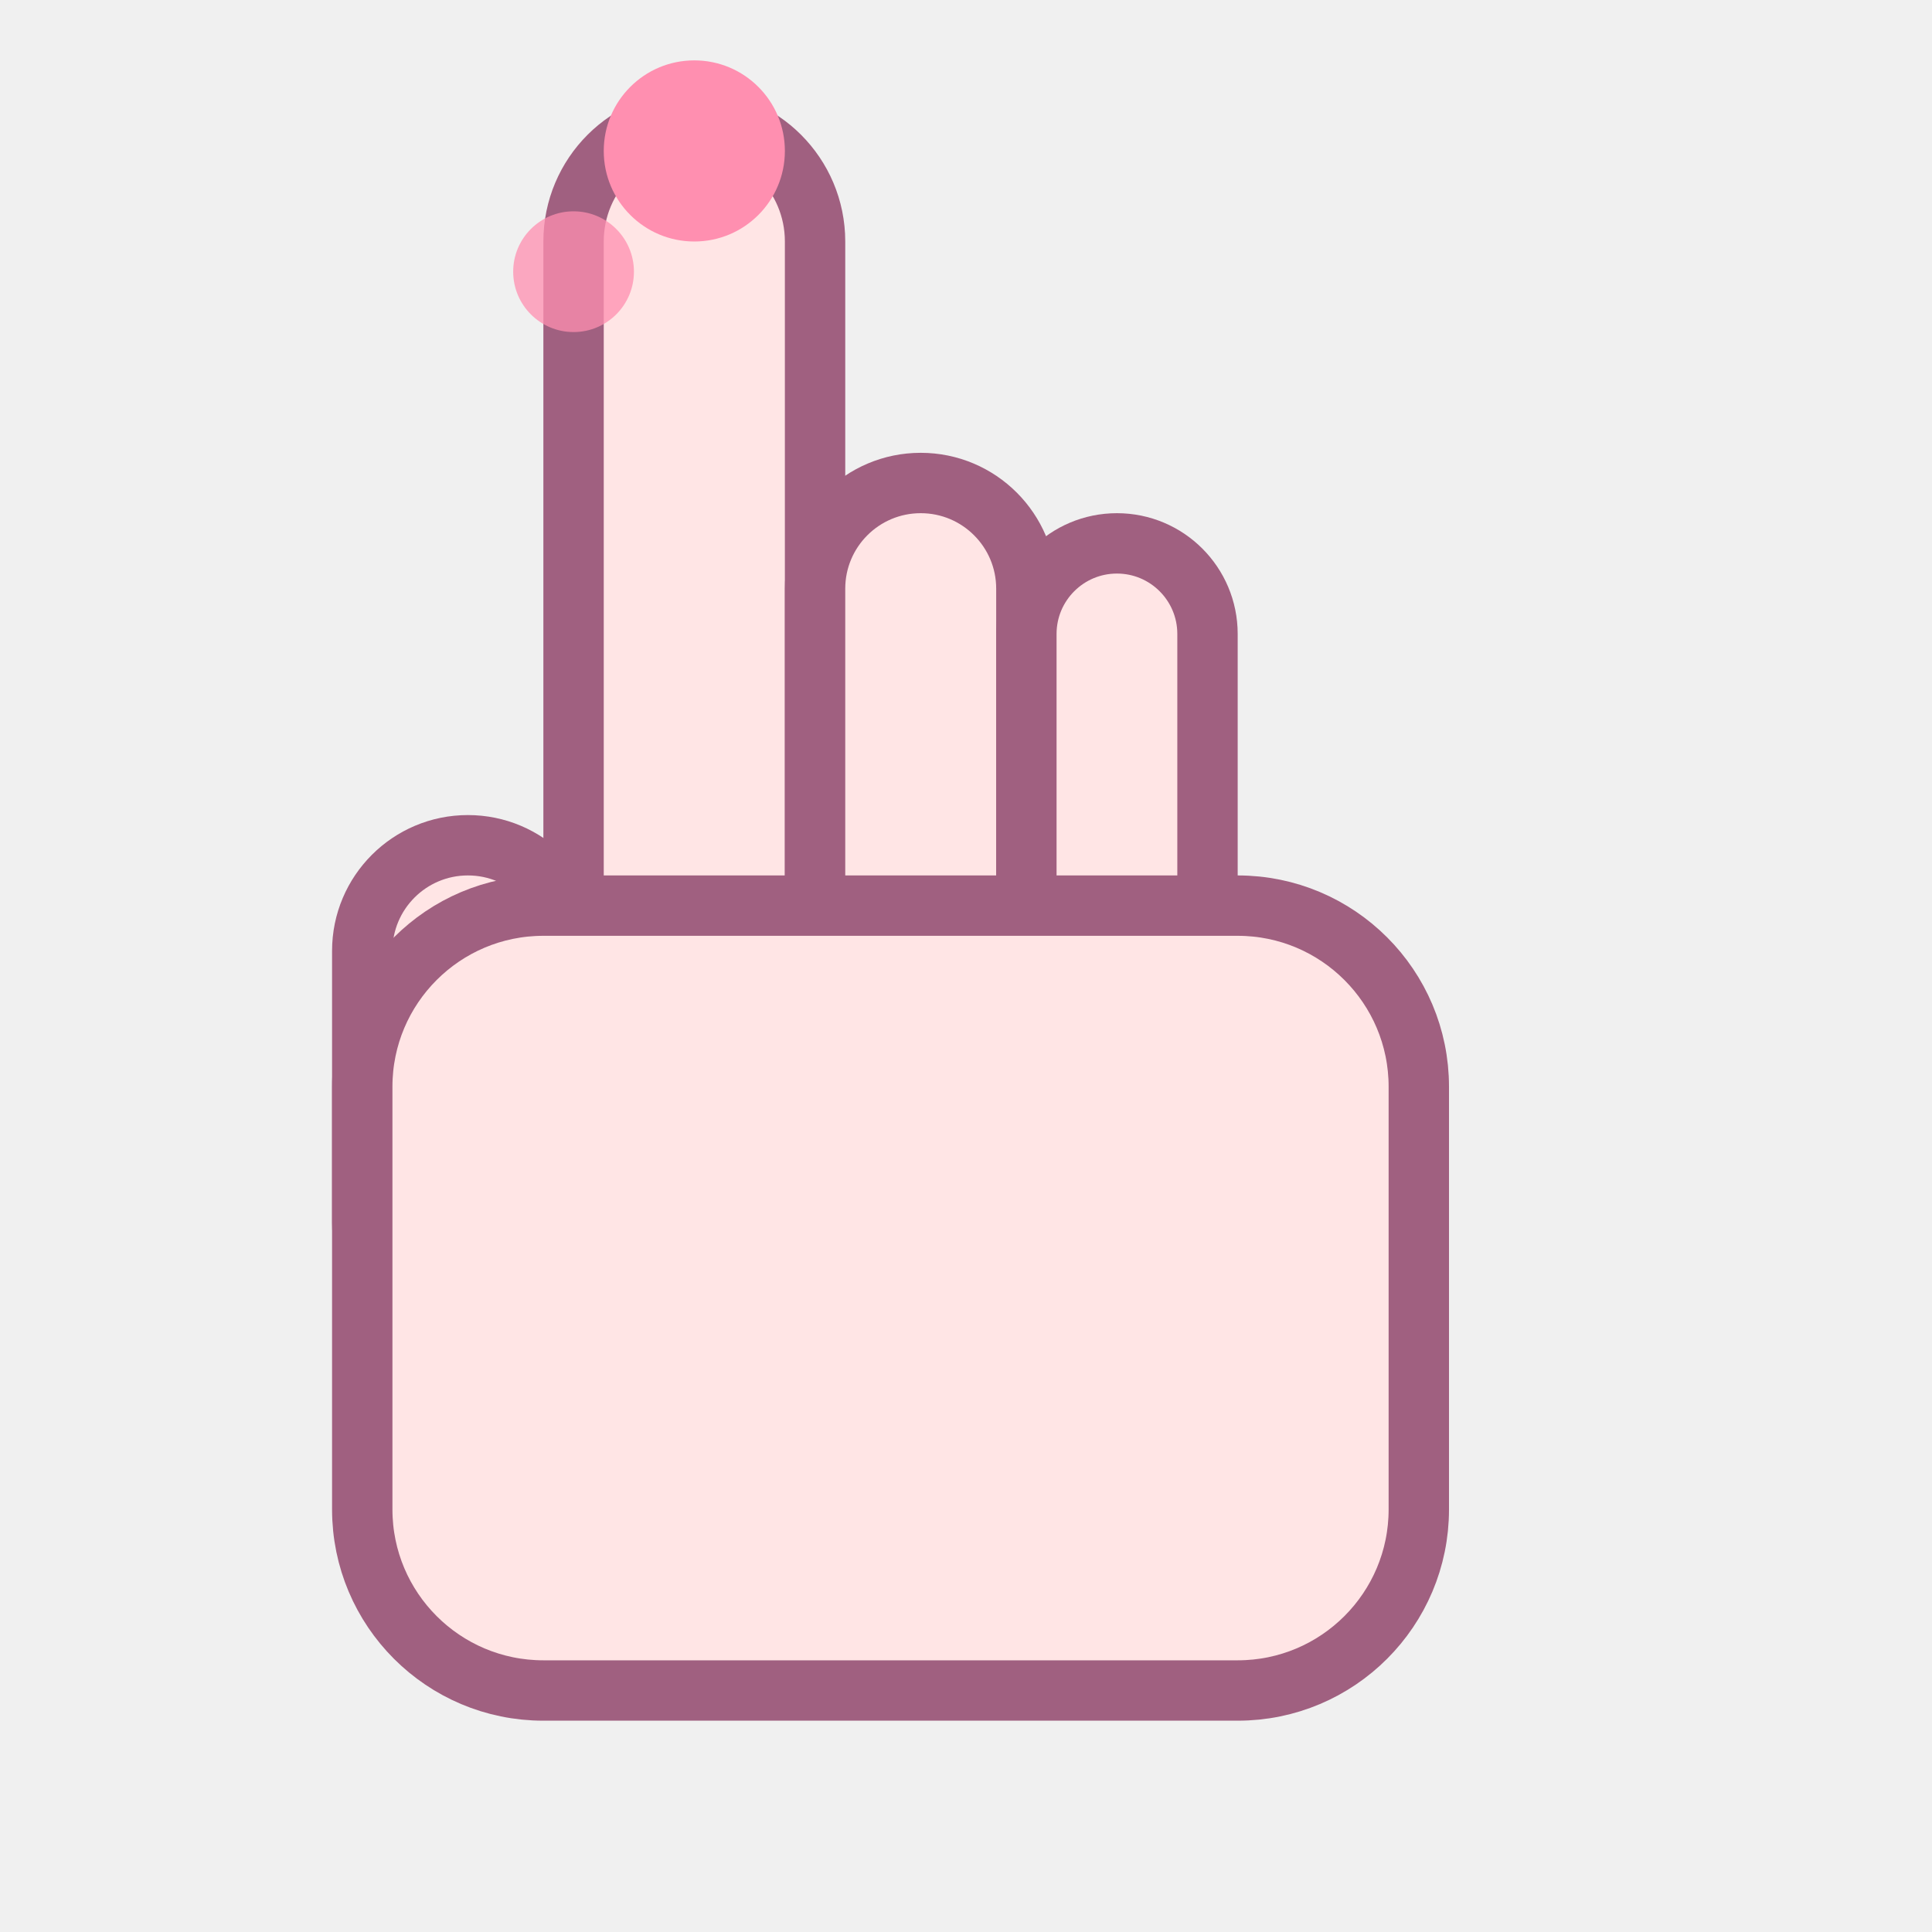
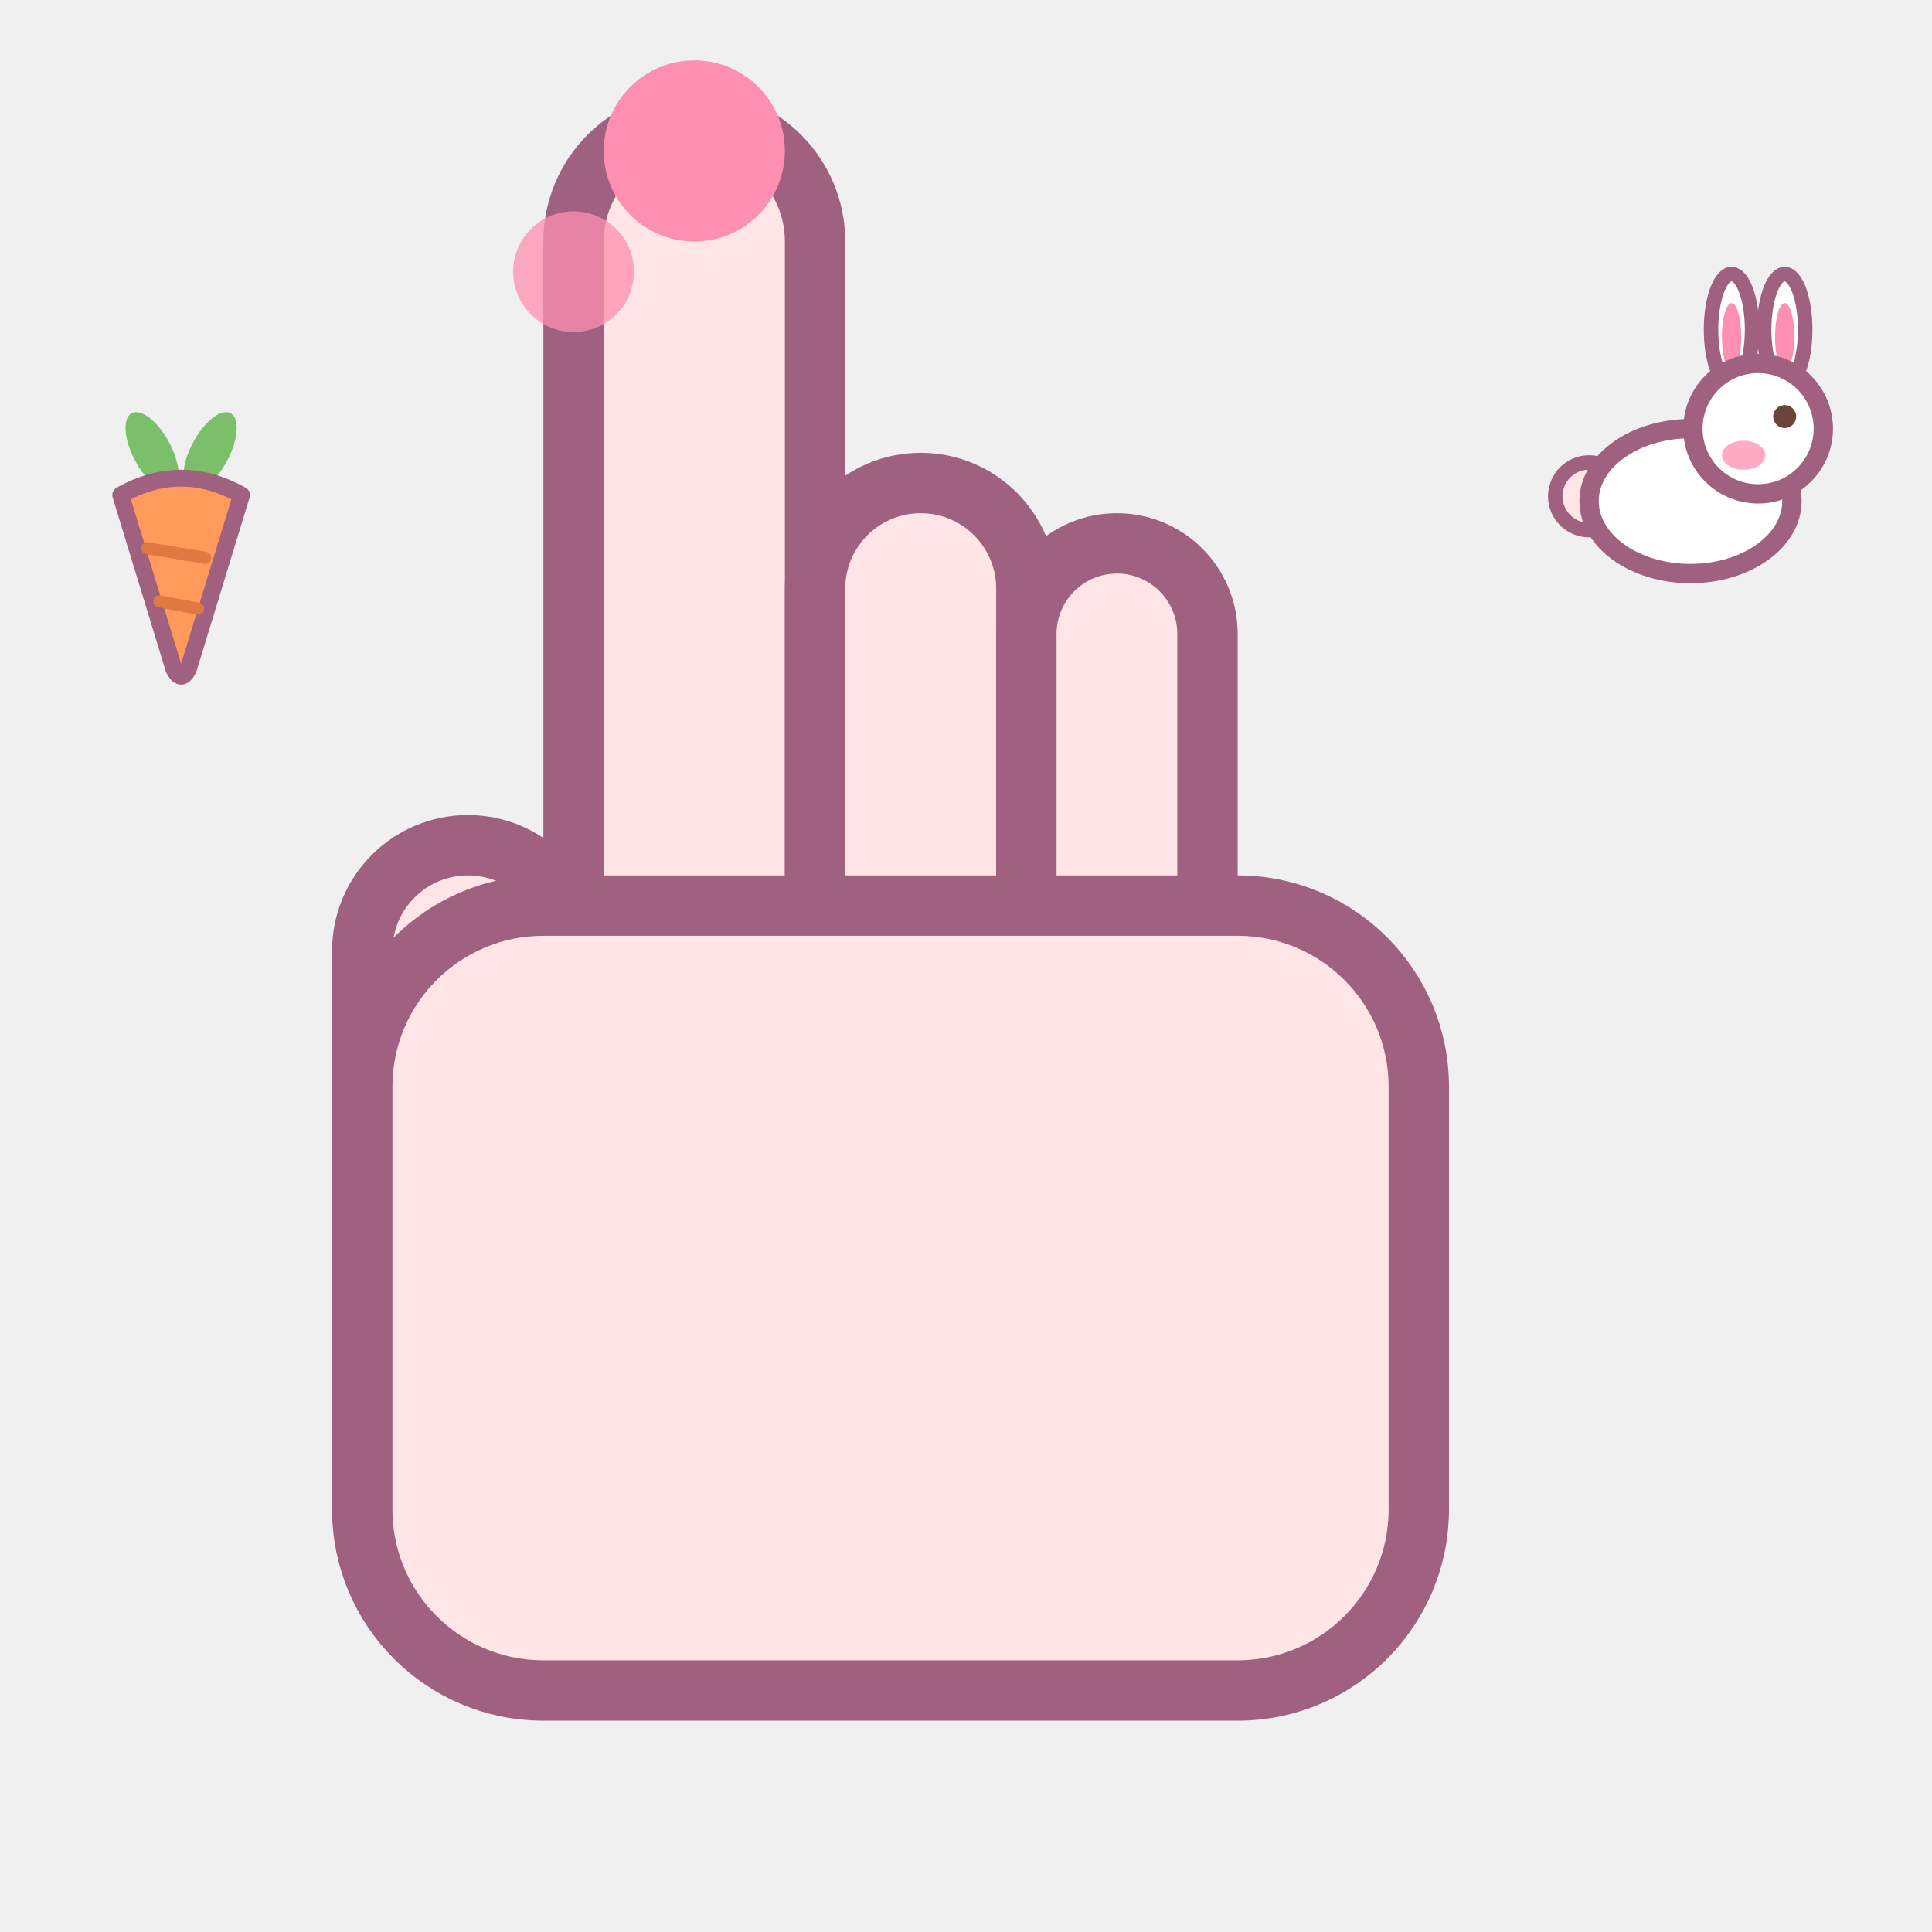
<svg xmlns="http://www.w3.org/2000/svg" viewBox="0 0 32 32" width="32" height="32">
  <g>
    <rect x="9.5" y="2" width="4" height="15" rx="2" fill="#FFE5E5" stroke="#A06080" stroke-width="1" />
    <rect x="13.5" y="8" width="3.5" height="10" rx="1.75" fill="#FFE5E5" stroke="#A06080" stroke-width="1" />
    <rect x="17" y="9" width="3" height="9" rx="1.5" fill="#FFE5E5" stroke="#A06080" stroke-width="1" />
    <rect x="6" y="14" width="3.5" height="8" rx="1.75" fill="#FFE5E5" stroke="#A06080" stroke-width="1" />
    <rect x="6" y="15" width="17.5" height="13" rx="3" fill="#FFE5E5" stroke="#A06080" stroke-width="1" />
  </g>
  <circle cx="11.5" cy="2.5" r="1.5" fill="#FF8FB0" />
  <circle cx="9.5" cy="4.5" r="1" fill="#FF8FB0" opacity="0.75" />
+   <g transform="translate(28 7.5)">
+     <g>
+       <animateTransform attributeName="transform" type="translate" values="0 0; 0 -1.6; 0 0" dur="0.6s" begin="0s" repeatCount="indefinite" additive="sum" />
+       <circle cx="-1.68" cy="0.72" r="0.56" fill="#FFE5E5" stroke="#A06080" stroke-width="0.24" />
+       <ellipse cx="0" cy="0.80" rx="1.68" ry="1.20" fill="#FFFFFF" stroke="#A06080" stroke-width="0.32" />
+       <g transform="translate(1.12 -1.20)">
+         <g>
+           <animateTransform attributeName="transform" type="scale" values="1 1; 1 1; 1 0.82; 1 1" dur="0.6s" begin="0s" repeatCount="indefinite" additive="sum" />
+           <ellipse cx="-0.44" cy="-0.84" rx="0.34" ry="0.92" fill="#FFFFFF" stroke="#A06080" stroke-width="0.24" />
+           <ellipse cx="0.44" cy="-0.84" rx="0.34" ry="0.92" fill="#FFFFFF" stroke="#A06080" stroke-width="0.24" />
+           <ellipse cx="-0.44" cy="-0.72" rx="0.16" ry="0.56" fill="#FF8FB0" />
+           <ellipse cx="0.44" cy="-0.72" rx="0.16" ry="0.56" fill="#FF8FB0" />
+         </g>
+       </g>
+       <circle cx="1.12" cy="-0.40" r="1.08" fill="#FFFFFF" stroke="#A06080" stroke-width="0.32" />
+       <circle cx="1.56" cy="-0.60" r="0.19" fill="#6B4438" />
+       <ellipse cx="0.88" cy="0.04" rx="0.36" ry="0.24" fill="#FF8FB0" opacity="0.75" />
+     </g>
+   </g>
+   <g transform="translate(3 9)">
+     <g>
+       <animateTransform attributeName="transform" type="translate" values="0 0; 0 -0.9; 0 0" dur="0.9s" begin="0.2s" repeatCount="indefinite" additive="sum" />
+       <ellipse cx="-0.48" cy="-1.52" rx="0.32" ry="0.72" fill="#7BBF6A" transform="rotate(-28 -0.48 -1.52)" />
+       <ellipse cx="0.48" cy="-1.52" rx="0.32" ry="0.72" fill="#7BBF6A" transform="rotate(28 0.48 -1.52)" />
+       <path d="M -1.00 -0.80 Q 0 -1.36 1.00 -0.80 L 0.12 2.08 Q 0 2.32 -0.12 2.08 Z" fill="#FF9A5A" stroke="#A06080" stroke-width="0.28" stroke-linejoin="round" />
+       <path d="M -0.56 0.08 L 0.40 0.24 M -0.36 0.96 L 0.28 1.08" stroke="#E07840" stroke-width="0.20" stroke-linecap="round" />
+     </g>
+   </g>
</svg>
